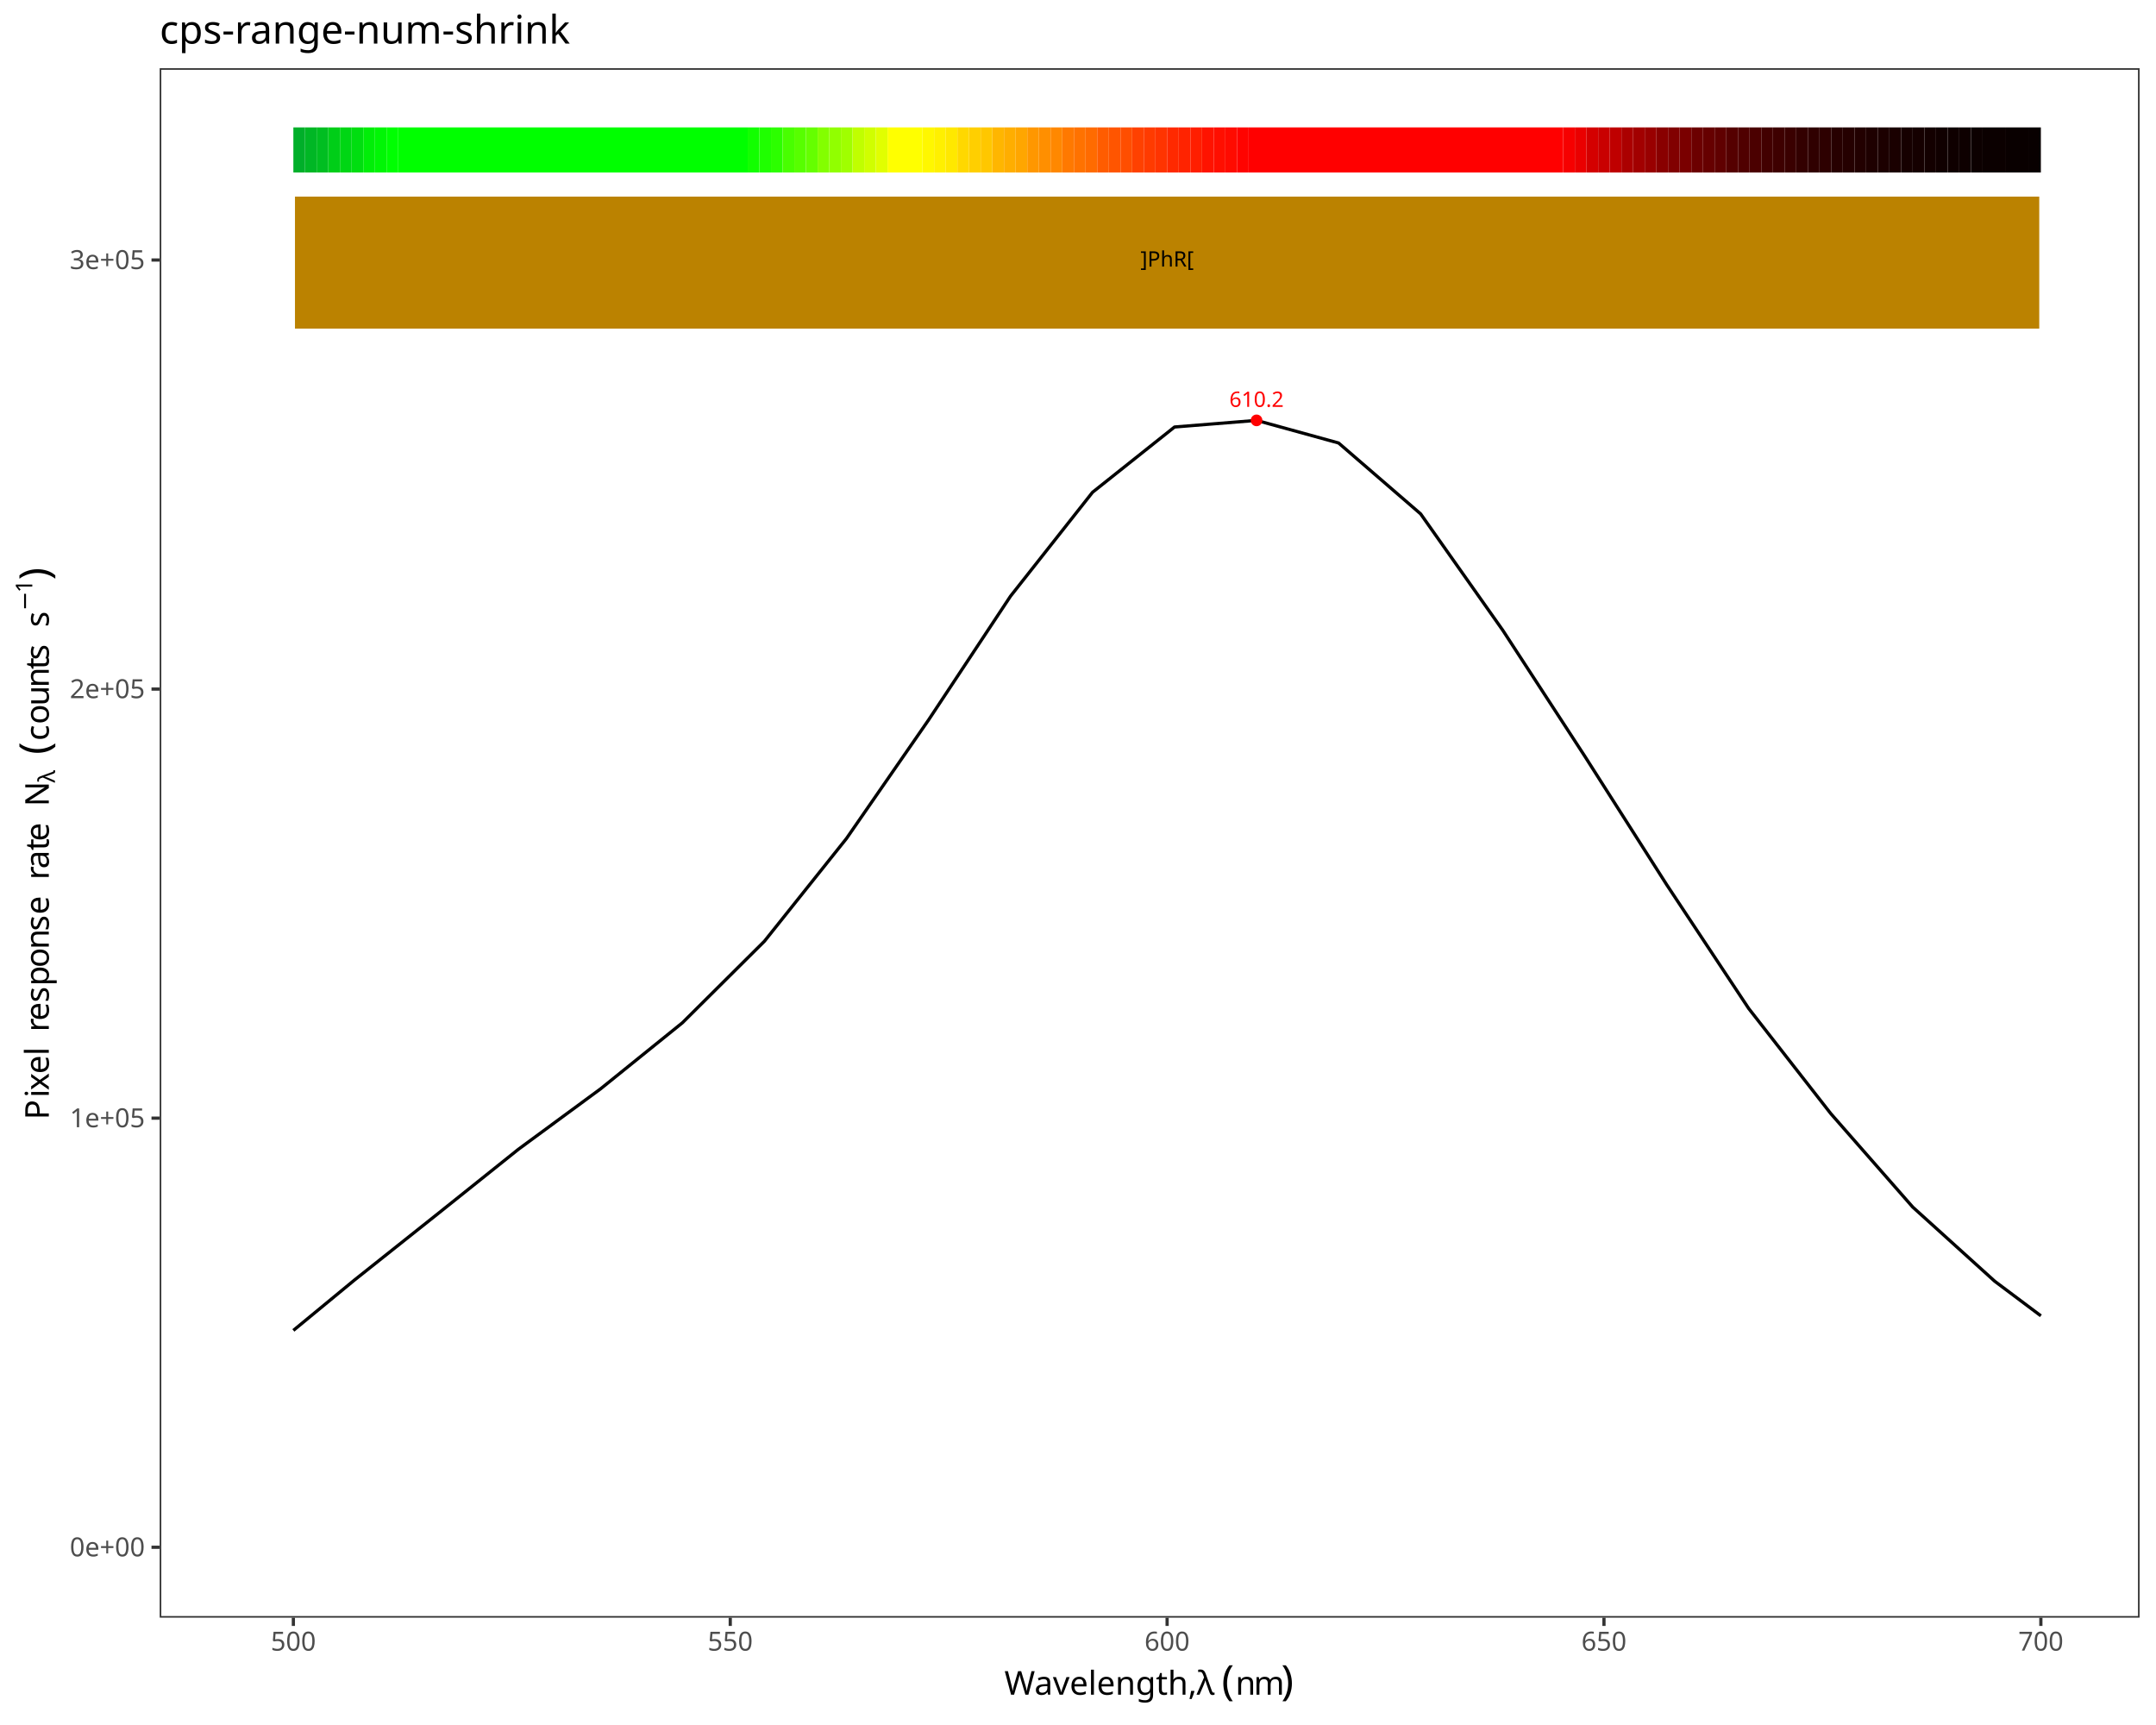
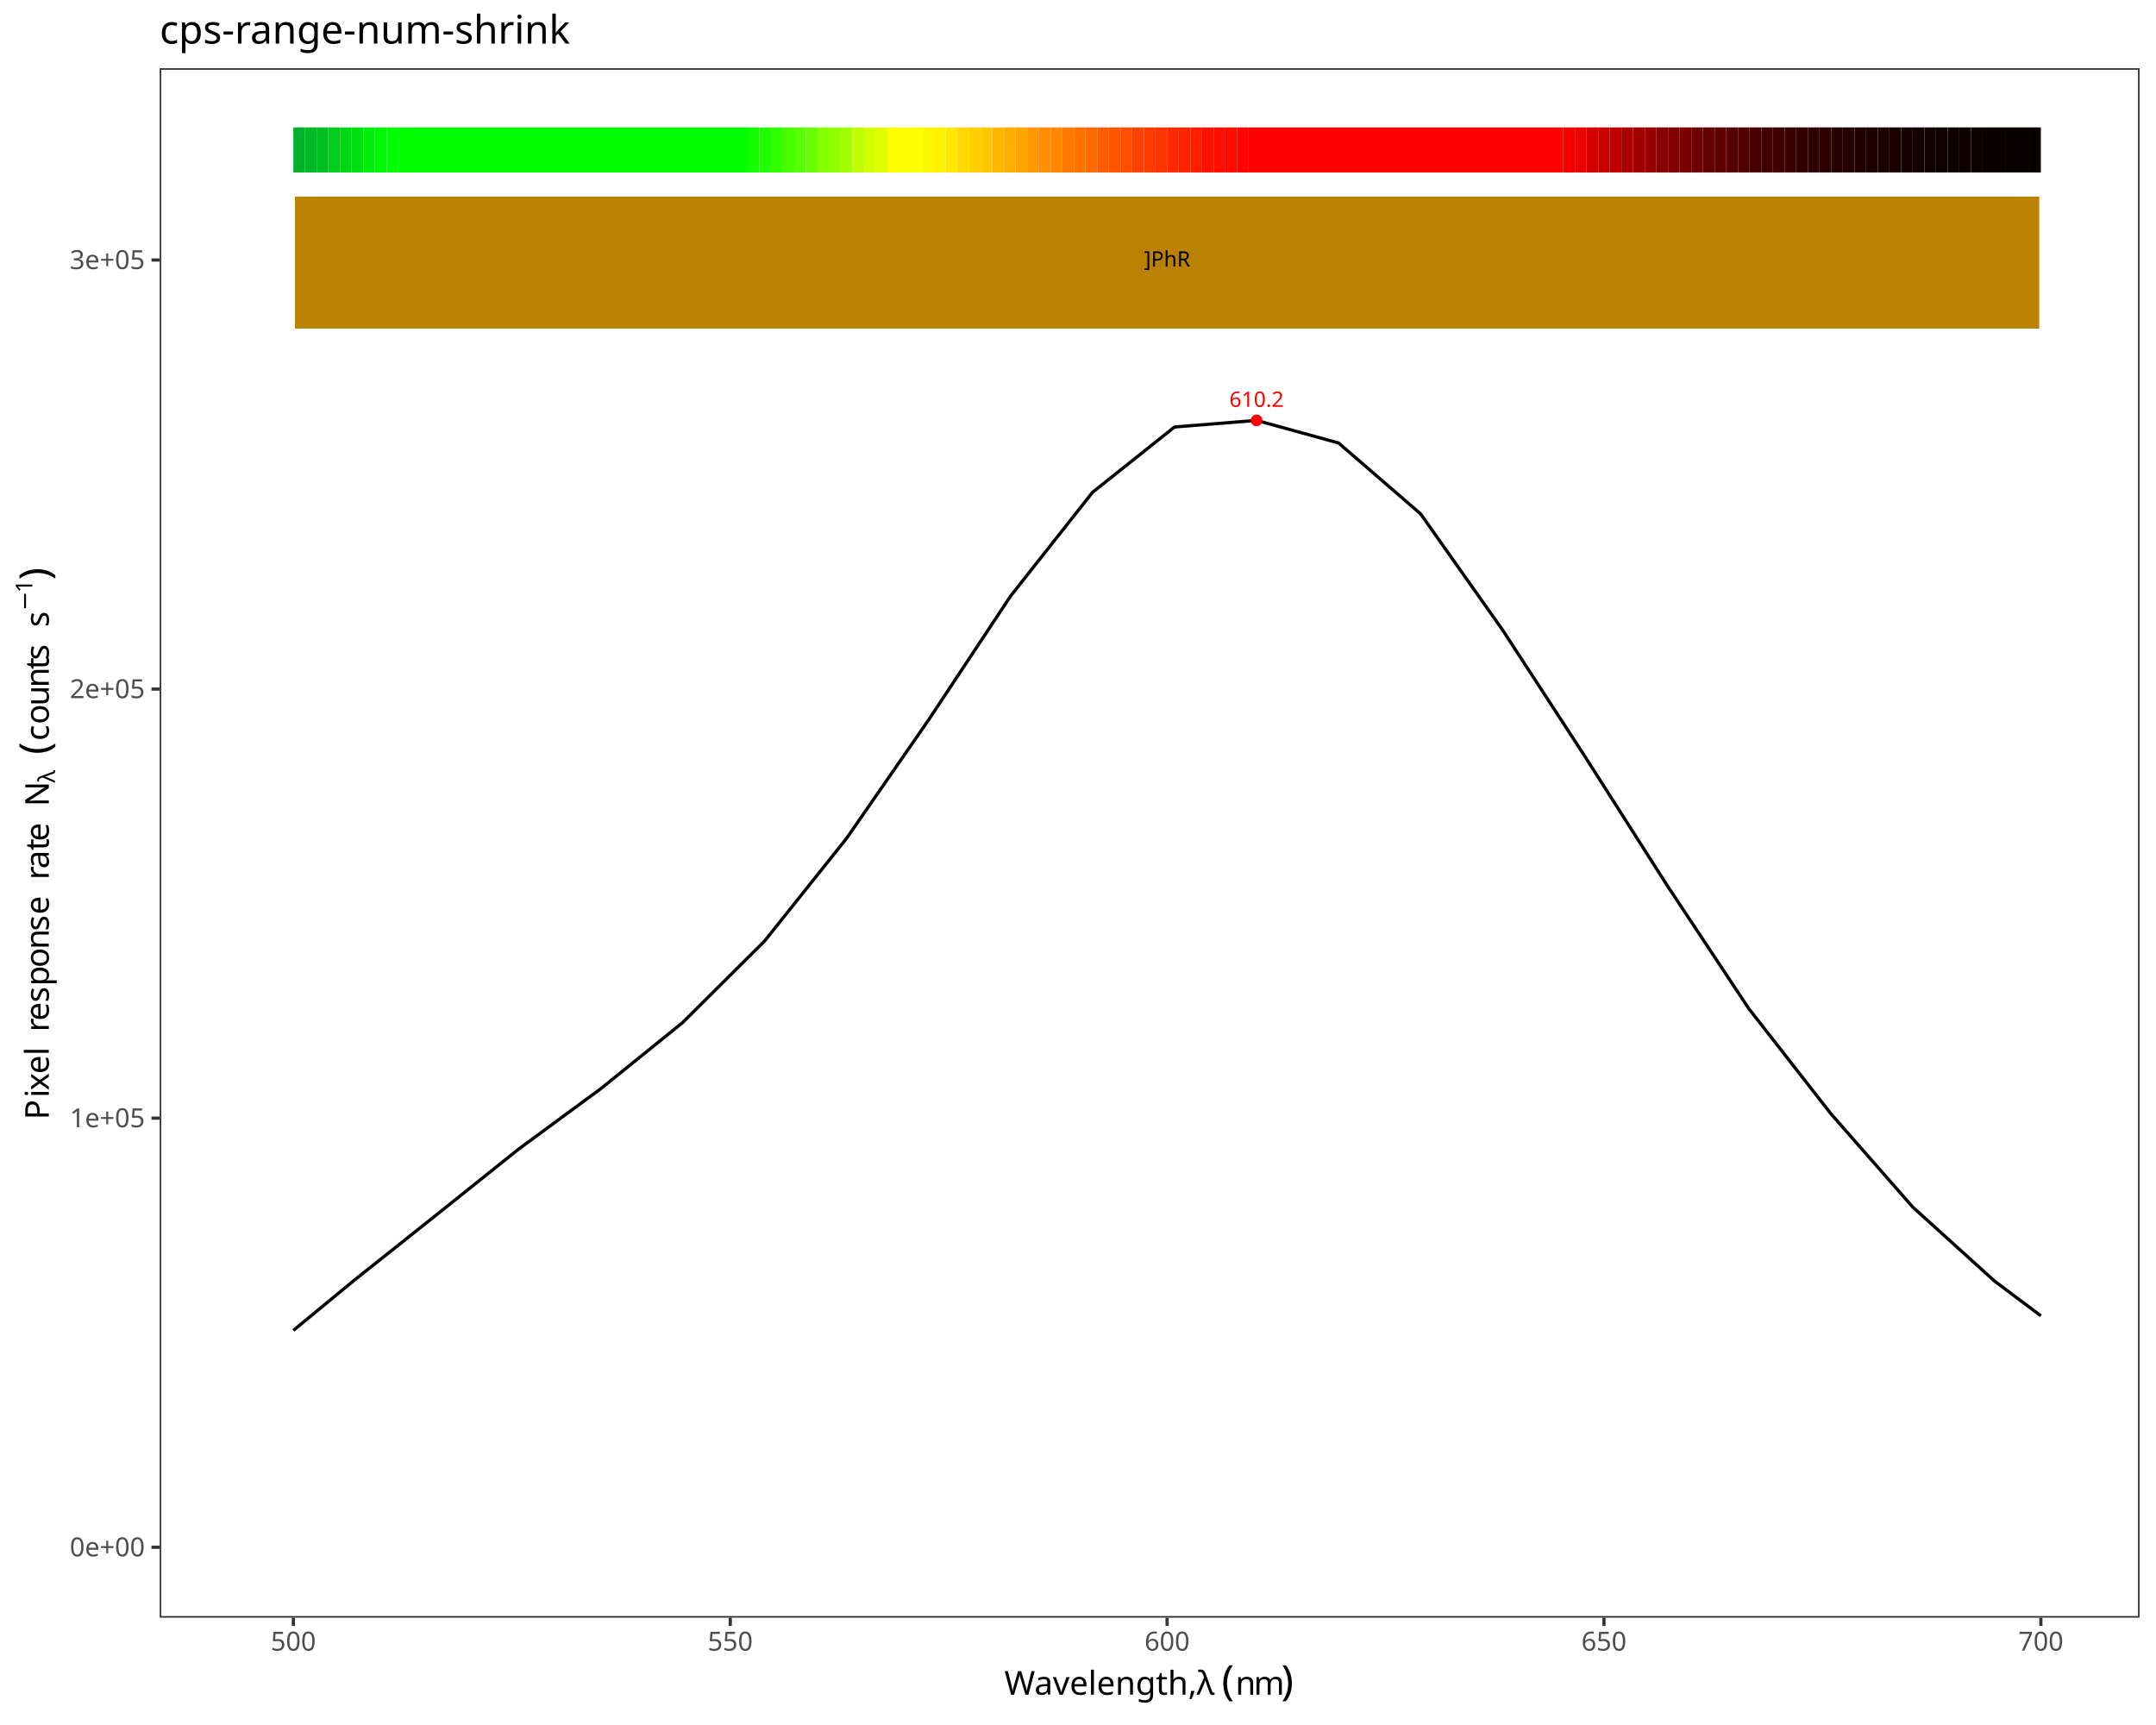
<svg xmlns="http://www.w3.org/2000/svg" class="svglite" data-engine-version="2.0" width="720.00pt" height="576.00pt" viewBox="0 0 720.00 576.00">
  <defs>
    <style type="text/css">
    .svglite line, .svglite polyline, .svglite polygon, .svglite path, .svglite rect, .svglite circle {
      fill: none;
      stroke: #000000;
      stroke-linecap: round;
      stroke-linejoin: round;
      stroke-miterlimit: 10.00;
    }
  </style>
  </defs>
  <rect width="100%" height="100%" style="stroke: none; fill: #FFFFFF;" />
  <defs>
    <clipPath id="cpMC4wMHw3MjAuMDB8MC4wMHw1NzYuMDA=">
      <rect x="0.00" y="0.00" width="720.00" height="576.00" />
    </clipPath>
  </defs>
  <g clip-path="url(#cpMC4wMHw3MjAuMDB8MC4wMHw1NzYuMDA=)">
    <rect x="0.00" y="0.00" width="720.00" height="576.00" style="stroke-width: 1.07; stroke: #FFFFFF; fill: #FFFFFF;" />
  </g>
  <defs>
    <clipPath id="cpNTMuMzN8NzE0LjUyfDIyLjc4fDU0MC4xNw==">
      <rect x="53.33" y="22.78" width="661.19" height="517.38" />
    </clipPath>
  </defs>
  <g clip-path="url(#cpNTMuMzN8NzE0LjUyfDIyLjc4fDU0MC4xNw==)">
    <rect x="53.33" y="22.78" width="661.19" height="517.38" style="stroke-width: 1.07; stroke: none; fill: #FFFFFF;" />
    <polyline points="97.97,444.24 118.34,427.45 145.73,405.67 173.12,383.76 200.51,363.62 227.90,341.51 255.29,314.28 282.68,279.99 310.07,240.44 337.46,199.08 364.85,164.38 392.24,142.58 419.63,140.37 447.02,147.92 474.42,171.59 501.81,210.39 529.20,252.44 556.59,295.41 583.98,336.75 611.37,371.82 638.76,403.06 666.15,427.83 681.55,439.37 " style="stroke-width: 1.07; stroke-linecap: butt;" />
    <text x="419.63" y="135.86" text-anchor="middle" style="font-size: 7.11px; fill: #FF0000; font-family: sans;" textLength="17.80px" lengthAdjust="spacingAndGlyphs">610.2</text>
    <circle cx="419.63" cy="140.37" r="1.95" style="stroke-width: 0.71; stroke: none; fill: #FF0000;" />
    <rect x="97.97" y="42.54" width="3.89" height="15.05" style="stroke-width: 1.07; stroke: none; stroke-linecap: butt; stroke-linejoin: miter; fill: #00AF2A;" />
    <rect x="101.86" y="42.54" width="3.89" height="15.05" style="stroke-width: 1.07; stroke: none; stroke-linecap: butt; stroke-linejoin: miter; fill: #00B725;" />
    <rect x="105.75" y="42.54" width="3.89" height="15.05" style="stroke-width: 1.07; stroke: none; stroke-linecap: butt; stroke-linejoin: miter; fill: #00BE21;" />
    <rect x="109.64" y="42.54" width="3.89" height="15.05" style="stroke-width: 1.07; stroke: none; stroke-linecap: butt; stroke-linejoin: miter; fill: #00CE18;" />
    <rect x="113.54" y="42.54" width="3.89" height="15.05" style="stroke-width: 1.07; stroke: none; stroke-linecap: butt; stroke-linejoin: miter; fill: #00D614;" />
    <rect x="117.43" y="42.54" width="3.89" height="15.05" style="stroke-width: 1.07; stroke: none; stroke-linecap: butt; stroke-linejoin: miter; fill: #00DE10;" />
    <rect x="121.32" y="42.54" width="3.89" height="15.05" style="stroke-width: 1.07; stroke: none; stroke-linecap: butt; stroke-linejoin: miter; fill: #00EE08;" />
    <rect x="125.21" y="42.54" width="3.89" height="15.05" style="stroke-width: 1.07; stroke: none; stroke-linecap: butt; stroke-linejoin: miter; fill: #00F605;" />
    <rect x="129.10" y="42.54" width="3.89" height="15.05" style="stroke-width: 1.07; stroke: none; stroke-linecap: butt; stroke-linejoin: miter; fill: #00FF02;" />
    <rect x="132.99" y="42.54" width="116.72" height="15.05" style="stroke-width: 1.07; stroke: none; stroke-linecap: butt; stroke-linejoin: miter; fill: #00FF00;" />
    <rect x="249.70" y="42.54" width="3.89" height="15.05" style="stroke-width: 1.07; stroke: none; stroke-linecap: butt; stroke-linejoin: miter; fill: #12FF00;" />
    <rect x="253.59" y="42.54" width="3.89" height="15.05" style="stroke-width: 1.07; stroke: none; stroke-linecap: butt; stroke-linejoin: miter; fill: #1FFF00;" />
    <rect x="257.48" y="42.54" width="3.89" height="15.05" style="stroke-width: 1.07; stroke: none; stroke-linecap: butt; stroke-linejoin: miter; fill: #2CFF00;" />
    <rect x="261.37" y="42.54" width="3.89" height="15.05" style="stroke-width: 1.07; stroke: none; stroke-linecap: butt; stroke-linejoin: miter; fill: #48FF00;" />
    <rect x="265.26" y="42.54" width="3.89" height="15.05" style="stroke-width: 1.07; stroke: none; stroke-linecap: butt; stroke-linejoin: miter; fill: #57FF00;" />
    <rect x="269.16" y="42.54" width="3.89" height="15.05" style="stroke-width: 1.07; stroke: none; stroke-linecap: butt; stroke-linejoin: miter; fill: #65FF00;" />
    <rect x="273.05" y="42.54" width="3.89" height="15.05" style="stroke-width: 1.07; stroke: none; stroke-linecap: butt; stroke-linejoin: miter; fill: #83FF00;" />
    <rect x="276.94" y="42.54" width="3.89" height="15.05" style="stroke-width: 1.07; stroke: none; stroke-linecap: butt; stroke-linejoin: miter; fill: #91FF00;" />
    <rect x="280.83" y="42.54" width="3.89" height="15.05" style="stroke-width: 1.07; stroke: none; stroke-linecap: butt; stroke-linejoin: miter; fill: #A0FF00;" />
    <rect x="284.72" y="42.54" width="3.89" height="15.05" style="stroke-width: 1.07; stroke: none; stroke-linecap: butt; stroke-linejoin: miter; fill: #C0FF00;" />
    <rect x="288.61" y="42.54" width="3.89" height="15.05" style="stroke-width: 1.07; stroke: none; stroke-linecap: butt; stroke-linejoin: miter; fill: #D0FF00;" />
    <rect x="292.50" y="42.54" width="3.89" height="15.05" style="stroke-width: 1.07; stroke: none; stroke-linecap: butt; stroke-linejoin: miter; fill: #E1FF00;" />
    <rect x="296.39" y="42.54" width="11.67" height="15.05" style="stroke-width: 1.07; stroke: none; stroke-linecap: butt; stroke-linejoin: miter; fill: #FFFF00;" />
    <rect x="308.06" y="42.54" width="3.89" height="15.05" style="stroke-width: 1.07; stroke: none; stroke-linecap: butt; stroke-linejoin: miter; fill: #FFF700;" />
    <rect x="311.95" y="42.54" width="3.89" height="15.05" style="stroke-width: 1.07; stroke: none; stroke-linecap: butt; stroke-linejoin: miter; fill: #FFF000;" />
    <rect x="315.84" y="42.54" width="3.89" height="15.05" style="stroke-width: 1.07; stroke: none; stroke-linecap: butt; stroke-linejoin: miter; fill: #FFE800;" />
    <rect x="319.73" y="42.54" width="3.89" height="15.05" style="stroke-width: 1.07; stroke: none; stroke-linecap: butt; stroke-linejoin: miter; fill: #FFD800;" />
    <rect x="323.62" y="42.54" width="3.89" height="15.05" style="stroke-width: 1.07; stroke: none; stroke-linecap: butt; stroke-linejoin: miter; fill: #FFCF00;" />
    <rect x="327.51" y="42.54" width="3.89" height="15.05" style="stroke-width: 1.07; stroke: none; stroke-linecap: butt; stroke-linejoin: miter; fill: #FFC700;" />
    <rect x="331.40" y="42.54" width="3.89" height="15.05" style="stroke-width: 1.07; stroke: none; stroke-linecap: butt; stroke-linejoin: miter; fill: #FFB600;" />
    <rect x="335.29" y="42.54" width="3.89" height="15.05" style="stroke-width: 1.07; stroke: none; stroke-linecap: butt; stroke-linejoin: miter; fill: #FFAE00;" />
    <rect x="339.18" y="42.54" width="3.89" height="15.05" style="stroke-width: 1.07; stroke: none; stroke-linecap: butt; stroke-linejoin: miter; fill: #FFA600;" />
    <rect x="343.07" y="42.54" width="3.89" height="15.05" style="stroke-width: 1.07; stroke: none; stroke-linecap: butt; stroke-linejoin: miter; fill: #FF9700;" />
    <rect x="346.97" y="42.54" width="3.89" height="15.05" style="stroke-width: 1.07; stroke: none; stroke-linecap: butt; stroke-linejoin: miter; fill: #FF8F00;" />
    <rect x="350.86" y="42.54" width="3.89" height="15.05" style="stroke-width: 1.07; stroke: none; stroke-linecap: butt; stroke-linejoin: miter; fill: #FF8800;" />
    <rect x="354.75" y="42.54" width="3.89" height="15.05" style="stroke-width: 1.07; stroke: none; stroke-linecap: butt; stroke-linejoin: miter; fill: #FF7900;" />
    <rect x="358.64" y="42.54" width="3.89" height="15.05" style="stroke-width: 1.07; stroke: none; stroke-linecap: butt; stroke-linejoin: miter; fill: #FF7200;" />
    <rect x="362.53" y="42.54" width="3.89" height="15.05" style="stroke-width: 1.07; stroke: none; stroke-linecap: butt; stroke-linejoin: miter; fill: #FF6B00;" />
    <rect x="366.42" y="42.54" width="3.89" height="15.05" style="stroke-width: 1.07; stroke: none; stroke-linecap: butt; stroke-linejoin: miter; fill: #FF5C00;" />
    <rect x="370.31" y="42.54" width="3.89" height="15.05" style="stroke-width: 1.07; stroke: none; stroke-linecap: butt; stroke-linejoin: miter; fill: #FF5500;" />
    <rect x="374.20" y="42.54" width="3.89" height="15.05" style="stroke-width: 1.07; stroke: none; stroke-linecap: butt; stroke-linejoin: miter; fill: #FF4E00;" />
    <rect x="378.09" y="42.54" width="3.89" height="15.05" style="stroke-width: 1.07; stroke: none; stroke-linecap: butt; stroke-linejoin: miter; fill: #FF4100;" />
    <rect x="381.98" y="42.54" width="3.89" height="15.05" style="stroke-width: 1.07; stroke: none; stroke-linecap: butt; stroke-linejoin: miter; fill: #FF3B00;" />
    <rect x="385.87" y="42.54" width="3.89" height="15.05" style="stroke-width: 1.07; stroke: none; stroke-linecap: butt; stroke-linejoin: miter; fill: #FF3400;" />
    <rect x="389.76" y="42.54" width="3.89" height="15.05" style="stroke-width: 1.07; stroke: none; stroke-linecap: butt; stroke-linejoin: miter; fill: #FF2900;" />
    <rect x="393.65" y="42.54" width="3.89" height="15.05" style="stroke-width: 1.07; stroke: none; stroke-linecap: butt; stroke-linejoin: miter; fill: #FF2300;" />
    <rect x="397.54" y="42.54" width="3.89" height="15.05" style="stroke-width: 1.07; stroke: none; stroke-linecap: butt; stroke-linejoin: miter; fill: #FF1E00;" />
    <rect x="401.43" y="42.54" width="3.89" height="15.05" style="stroke-width: 1.07; stroke: none; stroke-linecap: butt; stroke-linejoin: miter; fill: #FF1300;" />
    <rect x="405.32" y="42.54" width="3.89" height="15.05" style="stroke-width: 1.07; stroke: none; stroke-linecap: butt; stroke-linejoin: miter; fill: #FF0F00;" />
    <rect x="409.21" y="42.54" width="3.89" height="15.05" style="stroke-width: 1.07; stroke: none; stroke-linecap: butt; stroke-linejoin: miter; fill: #FF0B00;" />
    <rect x="413.10" y="42.54" width="3.89" height="15.05" style="stroke-width: 1.07; stroke: none; stroke-linecap: butt; stroke-linejoin: miter; fill: #FF0300;" />
    <rect x="416.99" y="42.54" width="105.04" height="15.05" style="stroke-width: 1.07; stroke: none; stroke-linecap: butt; stroke-linejoin: miter; fill: #FF0000;" />
    <rect x="522.04" y="42.54" width="3.89" height="15.05" style="stroke-width: 1.07; stroke: none; stroke-linecap: butt; stroke-linejoin: miter; fill: #F60000;" />
    <rect x="525.93" y="42.54" width="3.89" height="15.05" style="stroke-width: 1.07; stroke: none; stroke-linecap: butt; stroke-linejoin: miter; fill: #EA0000;" />
    <rect x="529.82" y="42.54" width="3.89" height="15.05" style="stroke-width: 1.07; stroke: none; stroke-linecap: butt; stroke-linejoin: miter; fill: #D40000;" />
    <rect x="533.71" y="42.54" width="3.89" height="15.05" style="stroke-width: 1.07; stroke: none; stroke-linecap: butt; stroke-linejoin: miter; fill: #C90000;" />
    <rect x="537.60" y="42.54" width="3.89" height="15.05" style="stroke-width: 1.07; stroke: none; stroke-linecap: butt; stroke-linejoin: miter; fill: #BF0000;" />
    <rect x="541.49" y="42.54" width="3.89" height="15.05" style="stroke-width: 1.07; stroke: none; stroke-linecap: butt; stroke-linejoin: miter; fill: #AB0000;" />
    <rect x="545.38" y="42.54" width="3.89" height="15.05" style="stroke-width: 1.07; stroke: none; stroke-linecap: butt; stroke-linejoin: miter; fill: #A20000;" />
    <rect x="549.27" y="42.54" width="3.89" height="15.05" style="stroke-width: 1.07; stroke: none; stroke-linecap: butt; stroke-linejoin: miter; fill: #990000;" />
    <rect x="553.16" y="42.54" width="3.89" height="15.05" style="stroke-width: 1.07; stroke: none; stroke-linecap: butt; stroke-linejoin: miter; fill: #890000;" />
    <rect x="557.05" y="42.54" width="3.89" height="15.05" style="stroke-width: 1.07; stroke: none; stroke-linecap: butt; stroke-linejoin: miter; fill: #810000;" />
    <rect x="560.94" y="42.54" width="3.89" height="15.05" style="stroke-width: 1.07; stroke: none; stroke-linecap: butt; stroke-linejoin: miter; fill: #7A0000;" />
    <rect x="564.83" y="42.54" width="3.89" height="15.05" style="stroke-width: 1.07; stroke: none; stroke-linecap: butt; stroke-linejoin: miter; fill: #6C0000;" />
    <rect x="568.72" y="42.54" width="3.89" height="15.05" style="stroke-width: 1.07; stroke: none; stroke-linecap: butt; stroke-linejoin: miter; fill: #660000;" />
    <rect x="572.61" y="42.54" width="3.89" height="15.05" style="stroke-width: 1.07; stroke: none; stroke-linecap: butt; stroke-linejoin: miter; fill: #600000;" />
    <rect x="576.50" y="42.54" width="3.89" height="15.05" style="stroke-width: 1.07; stroke: none; stroke-linecap: butt; stroke-linejoin: miter; fill: #550000;" />
    <rect x="580.40" y="42.54" width="3.89" height="15.05" style="stroke-width: 1.07; stroke: none; stroke-linecap: butt; stroke-linejoin: miter; fill: #500000;" />
    <rect x="584.29" y="42.54" width="3.89" height="15.05" style="stroke-width: 1.07; stroke: none; stroke-linecap: butt; stroke-linejoin: miter; fill: #4B0000;" />
    <rect x="588.18" y="42.54" width="3.89" height="15.05" style="stroke-width: 1.07; stroke: none; stroke-linecap: butt; stroke-linejoin: miter; fill: #420000;" />
    <rect x="592.07" y="42.54" width="3.89" height="15.05" style="stroke-width: 1.07; stroke: none; stroke-linecap: butt; stroke-linejoin: miter; fill: #3E0000;" />
    <rect x="595.96" y="42.54" width="3.89" height="15.05" style="stroke-width: 1.07; stroke: none; stroke-linecap: butt; stroke-linejoin: miter; fill: #3A0000;" />
    <rect x="599.85" y="42.54" width="3.89" height="15.05" style="stroke-width: 1.07; stroke: none; stroke-linecap: butt; stroke-linejoin: miter; fill: #330000;" />
    <rect x="603.74" y="42.54" width="3.89" height="15.05" style="stroke-width: 1.07; stroke: none; stroke-linecap: butt; stroke-linejoin: miter; fill: #300000;" />
    <rect x="607.63" y="42.54" width="3.89" height="15.05" style="stroke-width: 1.07; stroke: none; stroke-linecap: butt; stroke-linejoin: miter; fill: #2D0000;" />
    <rect x="611.52" y="42.54" width="3.89" height="15.05" style="stroke-width: 1.07; stroke: none; stroke-linecap: butt; stroke-linejoin: miter; fill: #270000;" />
    <rect x="615.41" y="42.54" width="3.89" height="15.05" style="stroke-width: 1.07; stroke: none; stroke-linecap: butt; stroke-linejoin: miter; fill: #250000;" />
    <rect x="619.30" y="42.54" width="3.89" height="15.05" style="stroke-width: 1.07; stroke: none; stroke-linecap: butt; stroke-linejoin: miter; fill: #220000;" />
    <rect x="623.19" y="42.54" width="3.89" height="15.05" style="stroke-width: 1.07; stroke: none; stroke-linecap: butt; stroke-linejoin: miter; fill: #1E0000;" />
    <rect x="627.08" y="42.54" width="3.89" height="15.05" style="stroke-width: 1.07; stroke: none; stroke-linecap: butt; stroke-linejoin: miter; fill: #1C0000;" />
    <rect x="630.97" y="42.54" width="3.89" height="15.05" style="stroke-width: 1.07; stroke: none; stroke-linecap: butt; stroke-linejoin: miter; fill: #1A0000;" />
    <rect x="634.86" y="42.54" width="3.89" height="15.05" style="stroke-width: 1.07; stroke: none; stroke-linecap: butt; stroke-linejoin: miter; fill: #160000;" />
    <rect x="638.75" y="42.54" width="3.89" height="15.05" style="stroke-width: 1.07; stroke: none; stroke-linecap: butt; stroke-linejoin: miter; fill: #150000;" />
    <rect x="642.64" y="42.54" width="3.89" height="15.05" style="stroke-width: 1.07; stroke: none; stroke-linecap: butt; stroke-linejoin: miter; fill: #130000;" />
    <rect x="646.53" y="42.54" width="3.89" height="15.05" style="stroke-width: 1.07; stroke: none; stroke-linecap: butt; stroke-linejoin: miter; fill: #100000;" />
    <rect x="650.42" y="42.54" width="3.89" height="15.05" style="stroke-width: 1.07; stroke: none; stroke-linecap: butt; stroke-linejoin: miter; fill: #0F0000;" />
    <rect x="654.32" y="42.54" width="3.89" height="15.05" style="stroke-width: 1.07; stroke: none; stroke-linecap: butt; stroke-linejoin: miter; fill: #0E0000;" />
    <rect x="658.21" y="42.54" width="3.89" height="15.05" style="stroke-width: 1.07; stroke: none; stroke-linecap: butt; stroke-linejoin: miter; fill: #0C0000;" />
    <rect x="662.10" y="42.54" width="7.78" height="15.05" style="stroke-width: 1.07; stroke: none; stroke-linecap: butt; stroke-linejoin: miter; fill: #0B0000;" />
    <rect x="669.88" y="42.54" width="7.78" height="15.05" style="stroke-width: 1.07; stroke: none; stroke-linecap: butt; stroke-linejoin: miter; fill: #090000;" />
    <rect x="677.66" y="42.54" width="3.89" height="15.05" style="stroke-width: 1.07; stroke: none; stroke-linecap: butt; stroke-linejoin: miter; fill: #080000;" />
-     <rect x="97.97" y="65.11" width="583.58" height="45.15" style="stroke-width: 1.07; stroke: #FFFFFF; stroke-linecap: butt; stroke-linejoin: miter; fill: #BB8200;" />
-     <text x="389.76" y="89.01" text-anchor="middle" style="font-size: 7.11px; font-family: sans;" textLength="17.79px" lengthAdjust="spacingAndGlyphs">]PhR[</text>
+     <rect x="97.97" y="65.11" width="583.58" height="45.15" style="stroke-width: 1.07; stroke: #FFFFFF; stroke-linecap: butt; stroke-linejoin: miter; fill: #BA8200;" />
+     <text x="389.76" y="89.01" text-anchor="middle" style="font-size: 7.11px; font-family: sans;" textLength="15.82px" lengthAdjust="spacingAndGlyphs">]PhR</text>
    <rect x="53.33" y="22.78" width="661.19" height="517.38" style="stroke-width: 1.07; stroke: #333333;" />
  </g>
  <g clip-path="url(#cpMC4wMHw3MjAuMDB8MC4wMHw1NzYuMDA=)">
    <text x="48.40" y="519.68" text-anchor="end" style="font-size: 8.80px; fill: #4D4D4D; font-family: sans;" textLength="24.72px" lengthAdjust="spacingAndGlyphs">0e+00</text>
    <text x="48.40" y="376.40" text-anchor="end" style="font-size: 8.80px; fill: #4D4D4D; font-family: sans;" textLength="24.72px" lengthAdjust="spacingAndGlyphs">1e+05</text>
    <text x="48.40" y="233.12" text-anchor="end" style="font-size: 8.80px; fill: #4D4D4D; font-family: sans;" textLength="24.72px" lengthAdjust="spacingAndGlyphs">2e+05</text>
    <text x="48.40" y="89.84" text-anchor="end" style="font-size: 8.80px; fill: #4D4D4D; font-family: sans;" textLength="24.72px" lengthAdjust="spacingAndGlyphs">3e+05</text>
    <polyline points="50.59,516.65 53.33,516.65 " style="stroke-width: 1.07; stroke: #333333; stroke-linecap: butt;" />
    <polyline points="50.59,373.37 53.33,373.37 " style="stroke-width: 1.07; stroke: #333333; stroke-linecap: butt;" />
    <polyline points="50.59,230.09 53.33,230.09 " style="stroke-width: 1.07; stroke: #333333; stroke-linecap: butt;" />
    <polyline points="50.59,86.82 53.33,86.82 " style="stroke-width: 1.07; stroke: #333333; stroke-linecap: butt;" />
    <polyline points="97.97,542.91 97.97,540.17 " style="stroke-width: 1.07; stroke: #333333; stroke-linecap: butt;" />
    <polyline points="243.87,542.91 243.87,540.17 " style="stroke-width: 1.07; stroke: #333333; stroke-linecap: butt;" />
    <polyline points="389.76,542.91 389.76,540.17 " style="stroke-width: 1.07; stroke: #333333; stroke-linecap: butt;" />
    <polyline points="535.65,542.91 535.65,540.17 " style="stroke-width: 1.07; stroke: #333333; stroke-linecap: butt;" />
    <polyline points="681.55,542.91 681.55,540.17 " style="stroke-width: 1.07; stroke: #333333; stroke-linecap: butt;" />
    <text x="97.97" y="551.16" text-anchor="middle" style="font-size: 8.80px; fill: #4D4D4D; font-family: sans;" textLength="14.68px" lengthAdjust="spacingAndGlyphs">500</text>
    <text x="243.87" y="551.16" text-anchor="middle" style="font-size: 8.80px; fill: #4D4D4D; font-family: sans;" textLength="14.68px" lengthAdjust="spacingAndGlyphs">550</text>
    <text x="389.76" y="551.16" text-anchor="middle" style="font-size: 8.80px; fill: #4D4D4D; font-family: sans;" textLength="14.68px" lengthAdjust="spacingAndGlyphs">600</text>
    <text x="535.65" y="551.16" text-anchor="middle" style="font-size: 8.80px; fill: #4D4D4D; font-family: sans;" textLength="14.68px" lengthAdjust="spacingAndGlyphs">650</text>
    <text x="681.55" y="551.16" text-anchor="middle" style="font-size: 8.80px; fill: #4D4D4D; font-family: sans;" textLength="14.68px" lengthAdjust="spacingAndGlyphs">700</text>
    <text x="335.43" y="565.89" style="font-size: 11.00px; font-family: sans;" textLength="64.20px" lengthAdjust="spacingAndGlyphs">Wavelength, </text>
    <text x="399.63" y="565.89" style="font-size: 11.00px; font-family: sans;" textLength="5.60px" lengthAdjust="spacingAndGlyphs">λ</text>
    <text x="405.24" y="565.89" style="font-size: 11.00px; font-family: sans;" textLength="2.75px" lengthAdjust="spacingAndGlyphs"> </text>
    <text x="407.99" y="565.89" style="font-size: 13.75px; font-family: sans;" textLength="4.58px" lengthAdjust="spacingAndGlyphs">(</text>
    <text x="412.57" y="565.89" style="font-size: 11.00px; font-family: sans;" textLength="6.12px" lengthAdjust="spacingAndGlyphs">n</text>
    <text x="418.68" y="565.89" style="font-size: 11.00px; font-family: sans;" textLength="9.17px" lengthAdjust="spacingAndGlyphs">m</text>
    <text x="427.85" y="565.89" style="font-size: 13.75px; font-family: sans;" textLength="4.57px" lengthAdjust="spacingAndGlyphs">)</text>
    <text transform="translate(16.30,373.87) rotate(-90)" style="font-size: 11.00px; font-family: sans;" textLength="7.34px" lengthAdjust="spacingAndGlyphs">P</text>
    <text transform="translate(16.30,366.53) rotate(-90)" style="font-size: 11.00px; font-family: sans;" textLength="2.44px" lengthAdjust="spacingAndGlyphs">i</text>
    <text transform="translate(16.30,364.09) rotate(-90)" style="font-size: 11.00px; font-family: sans;" textLength="5.50px" lengthAdjust="spacingAndGlyphs">x</text>
    <text transform="translate(16.30,358.59) rotate(-90)" style="font-size: 11.00px; font-family: sans;" textLength="6.12px" lengthAdjust="spacingAndGlyphs">e</text>
    <text transform="translate(16.30,352.47) rotate(-90)" style="font-size: 11.00px; font-family: sans;" textLength="2.44px" lengthAdjust="spacingAndGlyphs">l</text>
    <text transform="translate(16.30,350.03) rotate(-90)" style="font-size: 11.00px; font-family: sans;" textLength="2.75px" lengthAdjust="spacingAndGlyphs"> </text>
    <text transform="translate(16.30,347.27) rotate(-90)" style="font-size: 11.00px; font-family: sans;" textLength="2.75px" lengthAdjust="spacingAndGlyphs"> </text>
    <text transform="translate(16.30,344.52) rotate(-90)" style="font-size: 11.00px; font-family: sans;" textLength="3.66px" lengthAdjust="spacingAndGlyphs">r</text>
    <text transform="translate(16.30,340.86) rotate(-90)" style="font-size: 11.00px; font-family: sans;" textLength="6.12px" lengthAdjust="spacingAndGlyphs">e</text>
    <text transform="translate(16.30,334.74) rotate(-90)" style="font-size: 11.00px; font-family: sans;" textLength="5.50px" lengthAdjust="spacingAndGlyphs">s</text>
    <text transform="translate(16.30,329.24) rotate(-90)" style="font-size: 11.00px; font-family: sans;" textLength="6.12px" lengthAdjust="spacingAndGlyphs">p</text>
    <text transform="translate(16.30,323.12) rotate(-90)" style="font-size: 11.00px; font-family: sans;" textLength="6.12px" lengthAdjust="spacingAndGlyphs">o</text>
    <text transform="translate(16.30,317.00) rotate(-90)" style="font-size: 11.00px; font-family: sans;" textLength="6.12px" lengthAdjust="spacingAndGlyphs">n</text>
    <text transform="translate(16.30,310.88) rotate(-90)" style="font-size: 11.00px; font-family: sans;" textLength="5.50px" lengthAdjust="spacingAndGlyphs">s</text>
    <text transform="translate(16.30,305.38) rotate(-90)" style="font-size: 11.00px; font-family: sans;" textLength="6.12px" lengthAdjust="spacingAndGlyphs">e</text>
    <text transform="translate(16.30,299.26) rotate(-90)" style="font-size: 11.00px; font-family: sans;" textLength="2.75px" lengthAdjust="spacingAndGlyphs"> </text>
    <text transform="translate(16.30,296.51) rotate(-90)" style="font-size: 11.00px; font-family: sans;" textLength="2.75px" lengthAdjust="spacingAndGlyphs"> </text>
    <text transform="translate(16.30,293.75) rotate(-90)" style="font-size: 11.00px; font-family: sans;" textLength="3.66px" lengthAdjust="spacingAndGlyphs">r</text>
    <text transform="translate(16.30,290.09) rotate(-90)" style="font-size: 11.00px; font-family: sans;" textLength="6.12px" lengthAdjust="spacingAndGlyphs">a</text>
    <text transform="translate(16.30,283.97) rotate(-90)" style="font-size: 11.00px; font-family: sans;" textLength="3.06px" lengthAdjust="spacingAndGlyphs">t</text>
    <text transform="translate(16.30,280.92) rotate(-90)" style="font-size: 11.00px; font-family: sans;" textLength="6.12px" lengthAdjust="spacingAndGlyphs">e</text>
    <text transform="translate(16.30,274.80) rotate(-90)" style="font-size: 11.00px; font-family: sans;" textLength="2.75px" lengthAdjust="spacingAndGlyphs"> </text>
    <text transform="translate(16.30,272.05) rotate(-90)" style="font-size: 11.00px; font-family: sans;" textLength="2.75px" lengthAdjust="spacingAndGlyphs"> </text>
    <text transform="translate(16.30,269.29) rotate(-90)" style="font-size: 11.00px; font-family: sans;" textLength="7.95px" lengthAdjust="spacingAndGlyphs">N</text>
    <text transform="translate(18.34,261.35) rotate(-90)" style="font-size: 7.70px; font-family: sans;" textLength="3.92px" lengthAdjust="spacingAndGlyphs">λ</text>
    <text transform="translate(16.30,257.43) rotate(-90)" style="font-size: 11.00px; font-family: sans;" textLength="2.75px" lengthAdjust="spacingAndGlyphs"> </text>
    <text transform="translate(16.30,254.67) rotate(-90)" style="font-size: 11.00px; font-family: sans;" textLength="2.75px" lengthAdjust="spacingAndGlyphs"> </text>
    <text transform="translate(16.30,251.92) rotate(-90)" style="font-size: 13.75px; font-family: sans;" textLength="4.58px" lengthAdjust="spacingAndGlyphs">(</text>
    <text transform="translate(16.30,247.34) rotate(-90)" style="font-size: 11.00px; font-family: sans;" textLength="5.50px" lengthAdjust="spacingAndGlyphs">c</text>
    <text transform="translate(16.30,241.84) rotate(-90)" style="font-size: 11.00px; font-family: sans;" textLength="6.12px" lengthAdjust="spacingAndGlyphs">o</text>
    <text transform="translate(16.30,235.72) rotate(-90)" style="font-size: 11.00px; font-family: sans;" textLength="6.12px" lengthAdjust="spacingAndGlyphs">u</text>
    <text transform="translate(16.30,229.60) rotate(-90)" style="font-size: 11.00px; font-family: sans;" textLength="6.12px" lengthAdjust="spacingAndGlyphs">n</text>
    <text transform="translate(16.30,223.48) rotate(-90)" style="font-size: 11.00px; font-family: sans;" textLength="3.06px" lengthAdjust="spacingAndGlyphs">t</text>
    <text transform="translate(16.30,220.43) rotate(-90)" style="font-size: 11.00px; font-family: sans;" textLength="5.50px" lengthAdjust="spacingAndGlyphs">s</text>
    <text transform="translate(16.30,214.92) rotate(-90)" style="font-size: 11.00px; font-family: sans;" textLength="2.75px" lengthAdjust="spacingAndGlyphs"> </text>
    <text transform="translate(16.30,212.17) rotate(-90)" style="font-size: 11.00px; font-family: sans;" textLength="2.75px" lengthAdjust="spacingAndGlyphs"> </text>
    <text transform="translate(16.30,209.42) rotate(-90)" style="font-size: 11.00px; font-family: sans;" textLength="5.50px" lengthAdjust="spacingAndGlyphs">s</text>
    <text transform="translate(10.78,203.92) rotate(-90)" style="font-size: 7.70px; font-family: sans;" textLength="5.98px" lengthAdjust="spacingAndGlyphs">−</text>
    <text transform="translate(10.78,197.93) rotate(-90)" style="font-size: 7.70px; font-family: sans;" textLength="4.28px" lengthAdjust="spacingAndGlyphs">1</text>
    <text transform="translate(16.30,193.65) rotate(-90)" style="font-size: 13.75px; font-family: sans;" textLength="4.57px" lengthAdjust="spacingAndGlyphs">)</text>
    <text x="53.33" y="14.56" style="font-size: 13.20px; font-family: sans;" textLength="128.41px" lengthAdjust="spacingAndGlyphs">cps-range-num-shrink</text>
  </g>
</svg>
